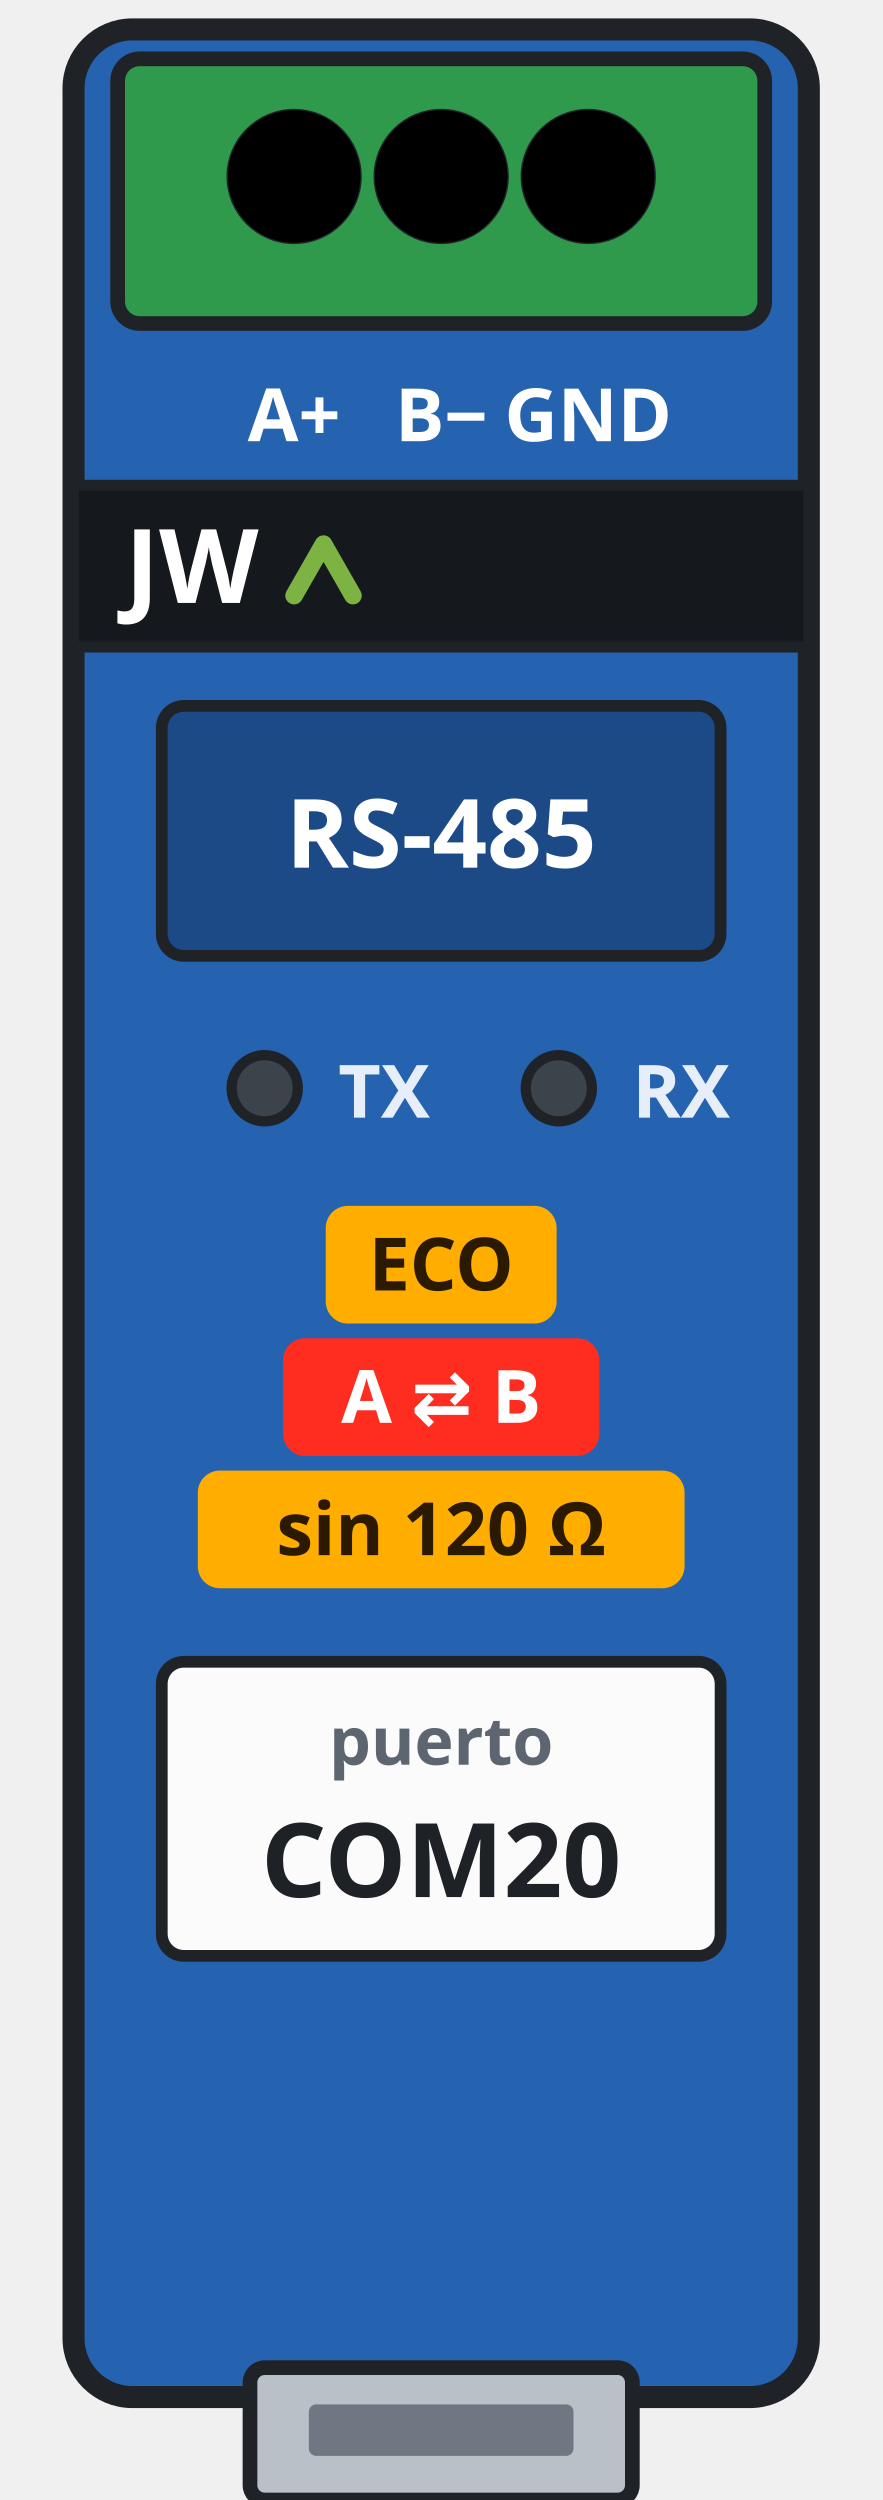
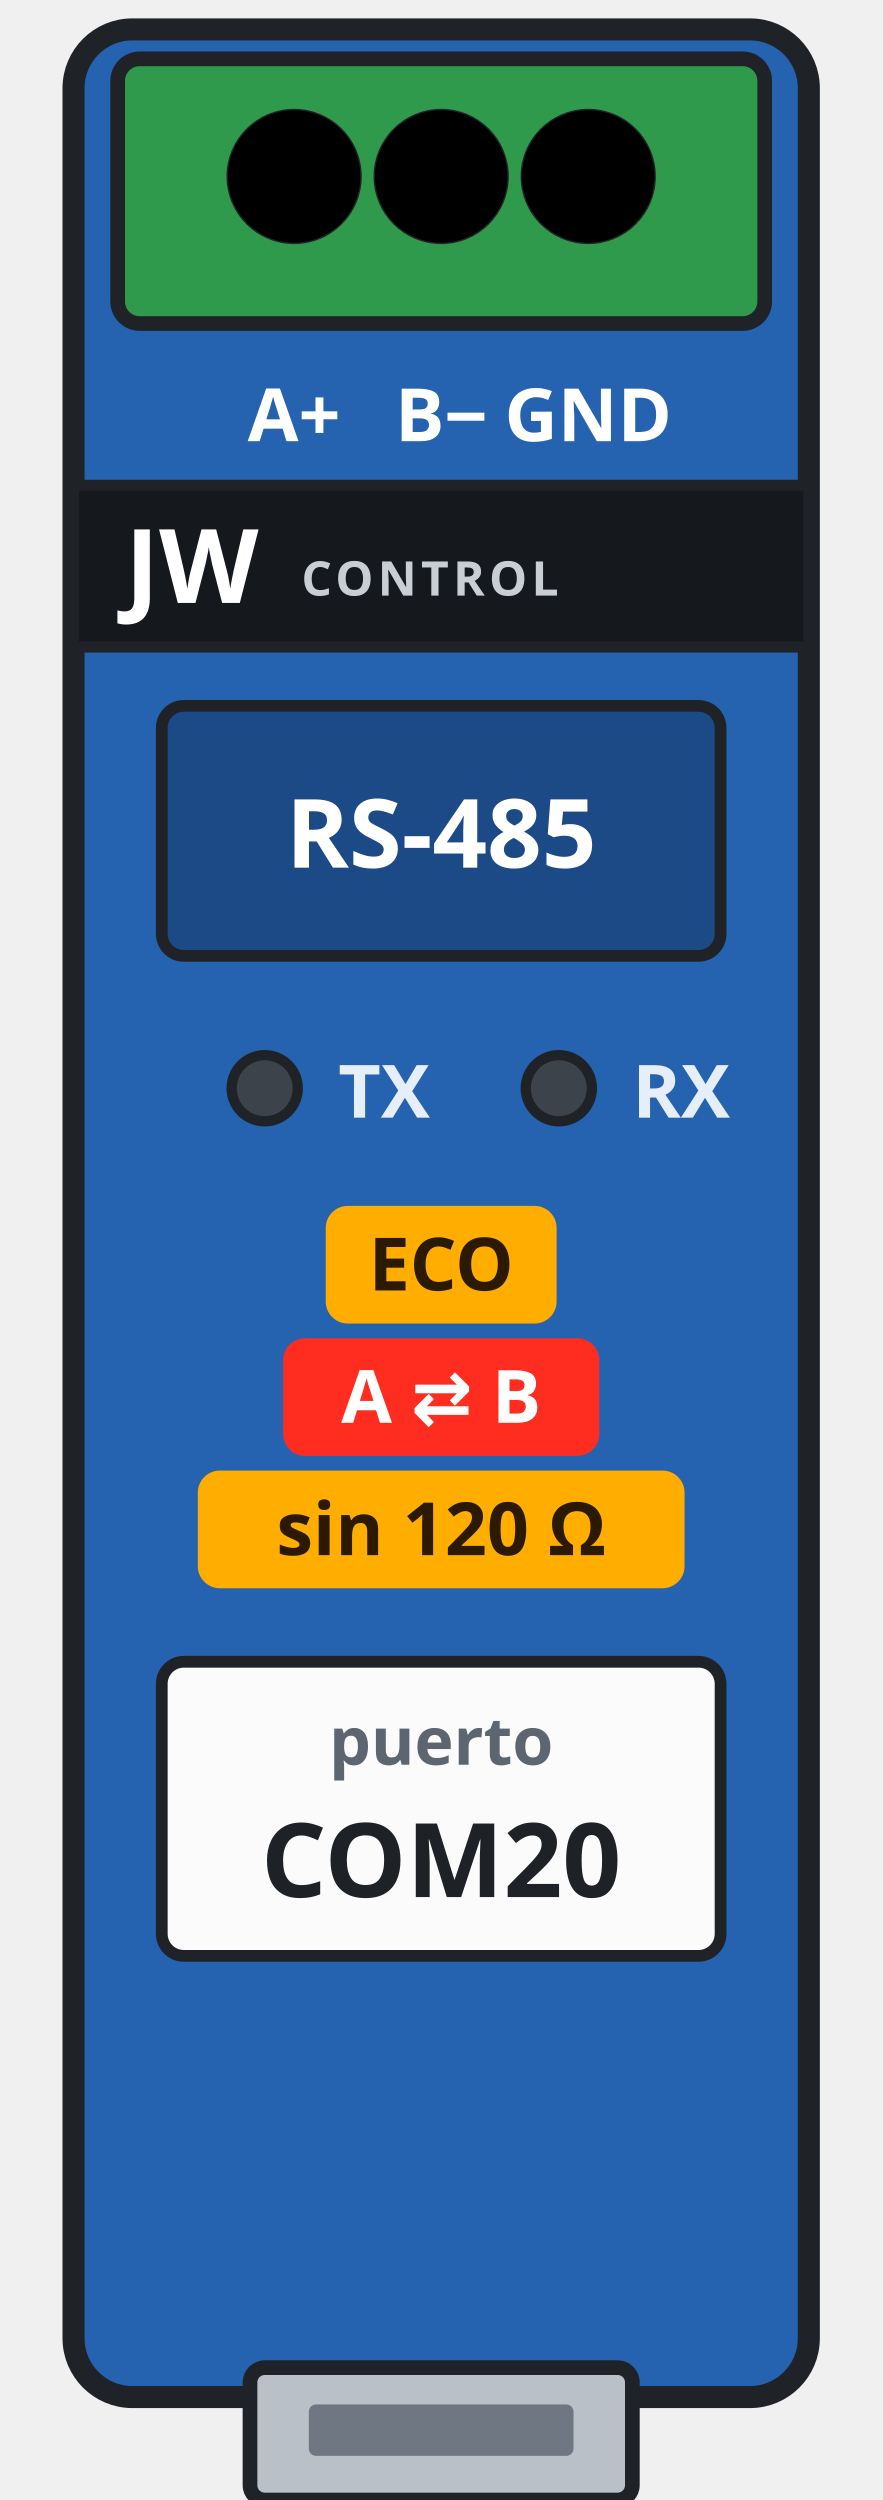
<svg xmlns="http://www.w3.org/2000/svg" viewBox="0 0 120 340" width="120" height="340" font-family="Segoe UI,Noto Sans,Arial,sans-serif">
  <rect x="10" y="4" width="100" height="322" rx="8" fill="#2563b0" stroke="#1f2328" stroke-width="3" />
  <rect x="16" y="8" width="88" height="36" rx="3" fill="#2f9a4c" stroke="#1f2328" stroke-width="2" />
  <circle cx="40" cy="24" r="8" fill="#fbfbfc" stroke="#1f2328" stroke-width="2.4" />
  <circle cx="40" cy="24" r="4.8" fill="none" stroke="#a3aab2" stroke-width="1.2" />
  <path d="M35.6 24h8.8 M40 19.6v8.8" fill="none" stroke="#2a2e33" stroke-width="3.4" stroke-linecap="round" />
  <circle class="jw-term" data-term="A" cx="40" cy="24" r="9" />
  <text x="40" y="60" font-size="10" font-weight="900" fill="#ffffff" text-anchor="middle">A+</text>
  <circle cx="60" cy="24" r="8" fill="#fbfbfc" stroke="#1f2328" stroke-width="2.4" />
  <circle cx="60" cy="24" r="4.8" fill="none" stroke="#a3aab2" stroke-width="1.2" />
  <path d="M55.6 24h8.8 M60 19.6v8.8" fill="none" stroke="#2a2e33" stroke-width="3.4" stroke-linecap="round" />
  <circle class="jw-term" data-term="B" cx="60" cy="24" r="9" />
  <text x="60" y="60" font-size="10" font-weight="900" fill="#ffffff" text-anchor="middle">B−</text>
  <circle cx="80" cy="24" r="8" fill="#fbfbfc" stroke="#1f2328" stroke-width="2.4" />
  <circle cx="80" cy="24" r="4.8" fill="none" stroke="#a3aab2" stroke-width="1.2" />
  <path d="M75.6 24h8.8 M80 19.6v8.8" fill="none" stroke="#2a2e33" stroke-width="3.4" stroke-linecap="round" />
  <circle class="jw-term" data-term="GND" cx="80" cy="24" r="9" />
  <text x="80" y="60" font-size="10" font-weight="900" fill="#ffffff" text-anchor="middle">GND</text>
  <rect x="10" y="66" width="100" height="22" fill="#15181c" stroke="#1f2328" stroke-width="1.5" />
  <text x="17" y="82" font-size="14" font-weight="900" fill="#fff" text-anchor="start">JW</text>
-   <path d="M40 81 l4 -7 l4 7" fill="none" stroke="#7cb342" stroke-width="2.4" stroke-linecap="round" stroke-linejoin="round" />
+   <text x="41" y="81" font-size="6.5" font-weight="800" fill="#c9ced4" text-anchor="start" letter-spacing=".6">CONTROL</text>
  <rect x="22" y="96" width="76" height="34" rx="3" fill="#1b4a87" stroke="#1f2328" stroke-width="1.6" />
  <text x="60" y="118" font-size="13" font-weight="900" fill="#ffffff" text-anchor="middle">RS-485</text>
  <circle cx="36" cy="148" r="4.5" fill="#3d434b" stroke="#1f2328" stroke-width="1.4" />
  <text x="46" y="152" font-size="10" font-weight="900" fill="#e6eefa" text-anchor="start">TX</text>
  <circle cx="76" cy="148" r="4.5" fill="#3d434b" stroke="#1f2328" stroke-width="1.4" />
  <text x="86" y="152" font-size="10" font-weight="900" fill="#e6eefa" text-anchor="start">RX</text>
  <g data-show="param.eco">
    <rect x="44.3" y="164" width="31.4" height="16" rx="3" fill="#ffae00" stroke="none" stroke-width="0" />
    <text x="60" y="175.5" font-size="10" font-weight="800" fill="#2b1a00" text-anchor="middle">ECO</text>
  </g>
  <g data-show="param.abInvertidos">
    <rect x="38.5" y="182" width="43.0" height="16" rx="3" fill="#ff2d20" stroke="none" stroke-width="0" />
    <text x="60" y="193.5" font-size="10" font-weight="800" fill="#fff" text-anchor="middle">A ⇄ B</text>
  </g>
  <g data-show="param.sinTerminacion">
    <rect x="26.9" y="200" width="66.2" height="16" rx="3" fill="#ffae00" stroke="none" stroke-width="0" />
    <text x="60" y="211.5" font-size="10" font-weight="800" fill="#2b1a00" text-anchor="middle">sin 120 Ω</text>
  </g>
  <rect x="22" y="226" width="76" height="40" rx="3" fill="#fbfbfc" stroke="#1f2328" stroke-width="1.6" />
  <text x="60" y="240" font-size="9" font-weight="800" fill="#5d6670" text-anchor="middle">puerto</text>
  <text x="60" y="258" font-size="14" font-weight="900" fill="#1e2226" text-anchor="middle" data-text="param.com">COM20</text>
  <rect x="34" y="322" width="52" height="18" rx="2" fill="#b9c0c8" stroke="#1f2328" stroke-width="2" />
  <rect x="42" y="327" width="36" height="7" rx="1" fill="#6f7882" stroke="none" stroke-width="0" />
</svg>
